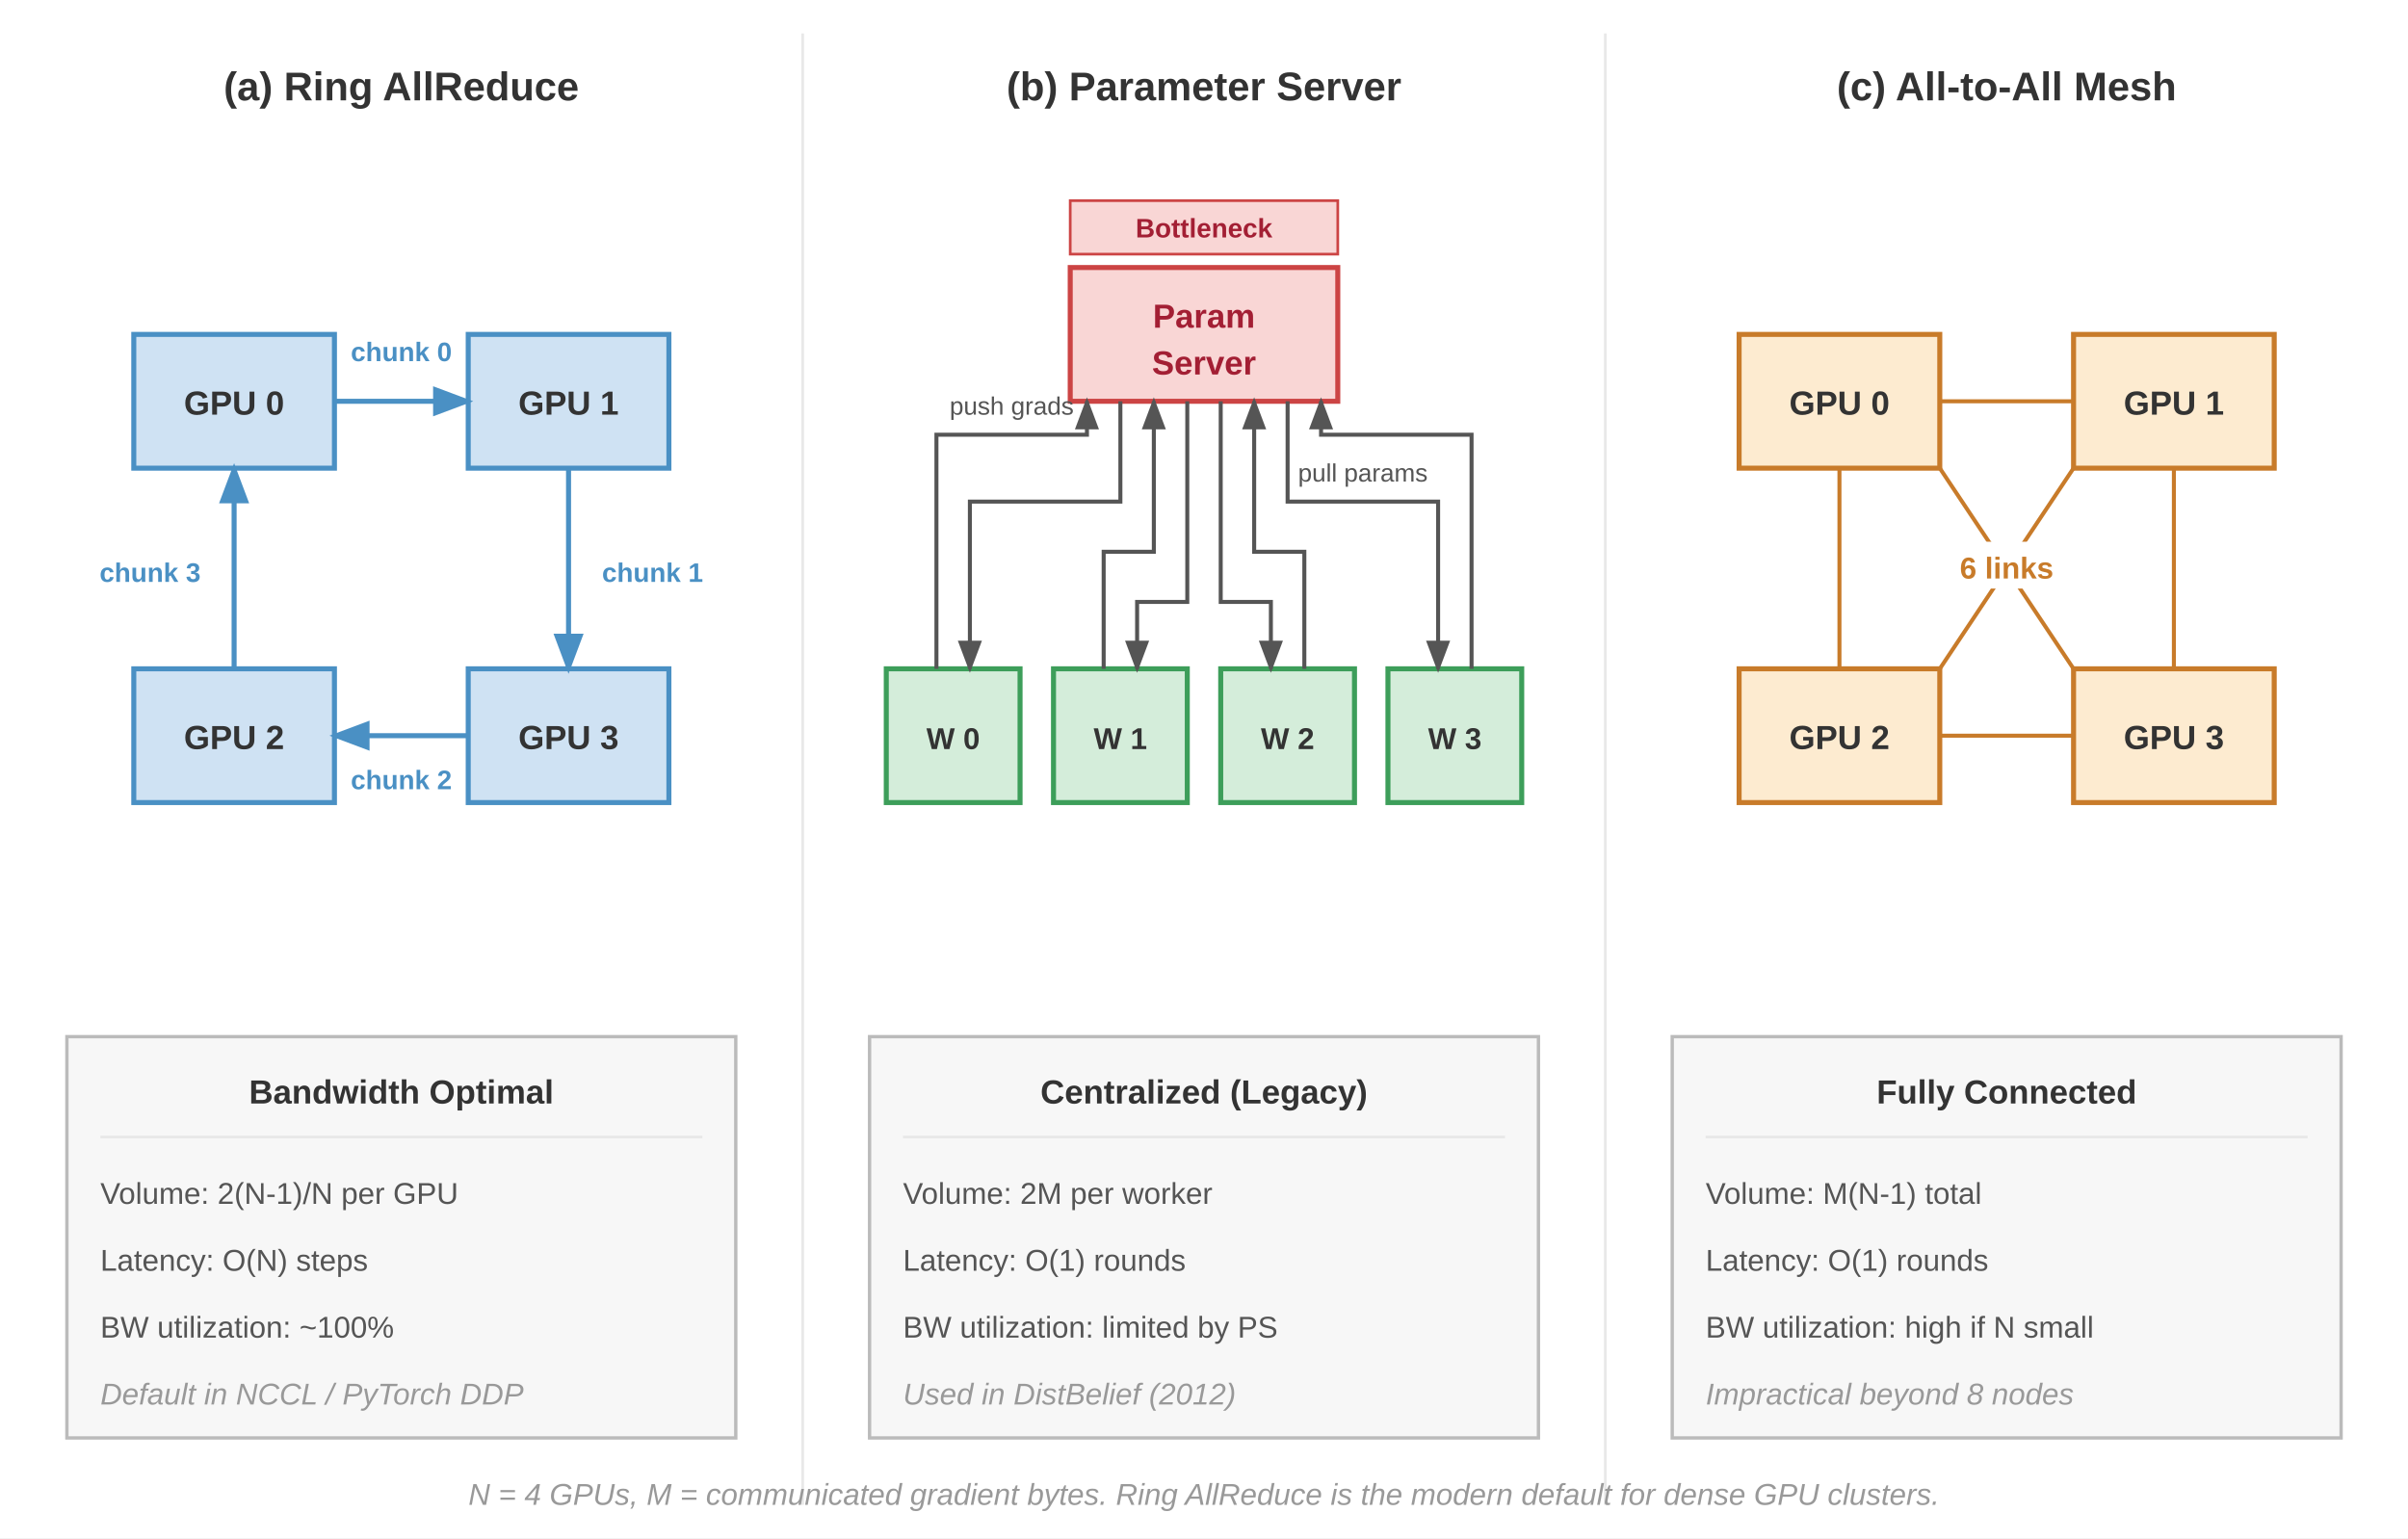
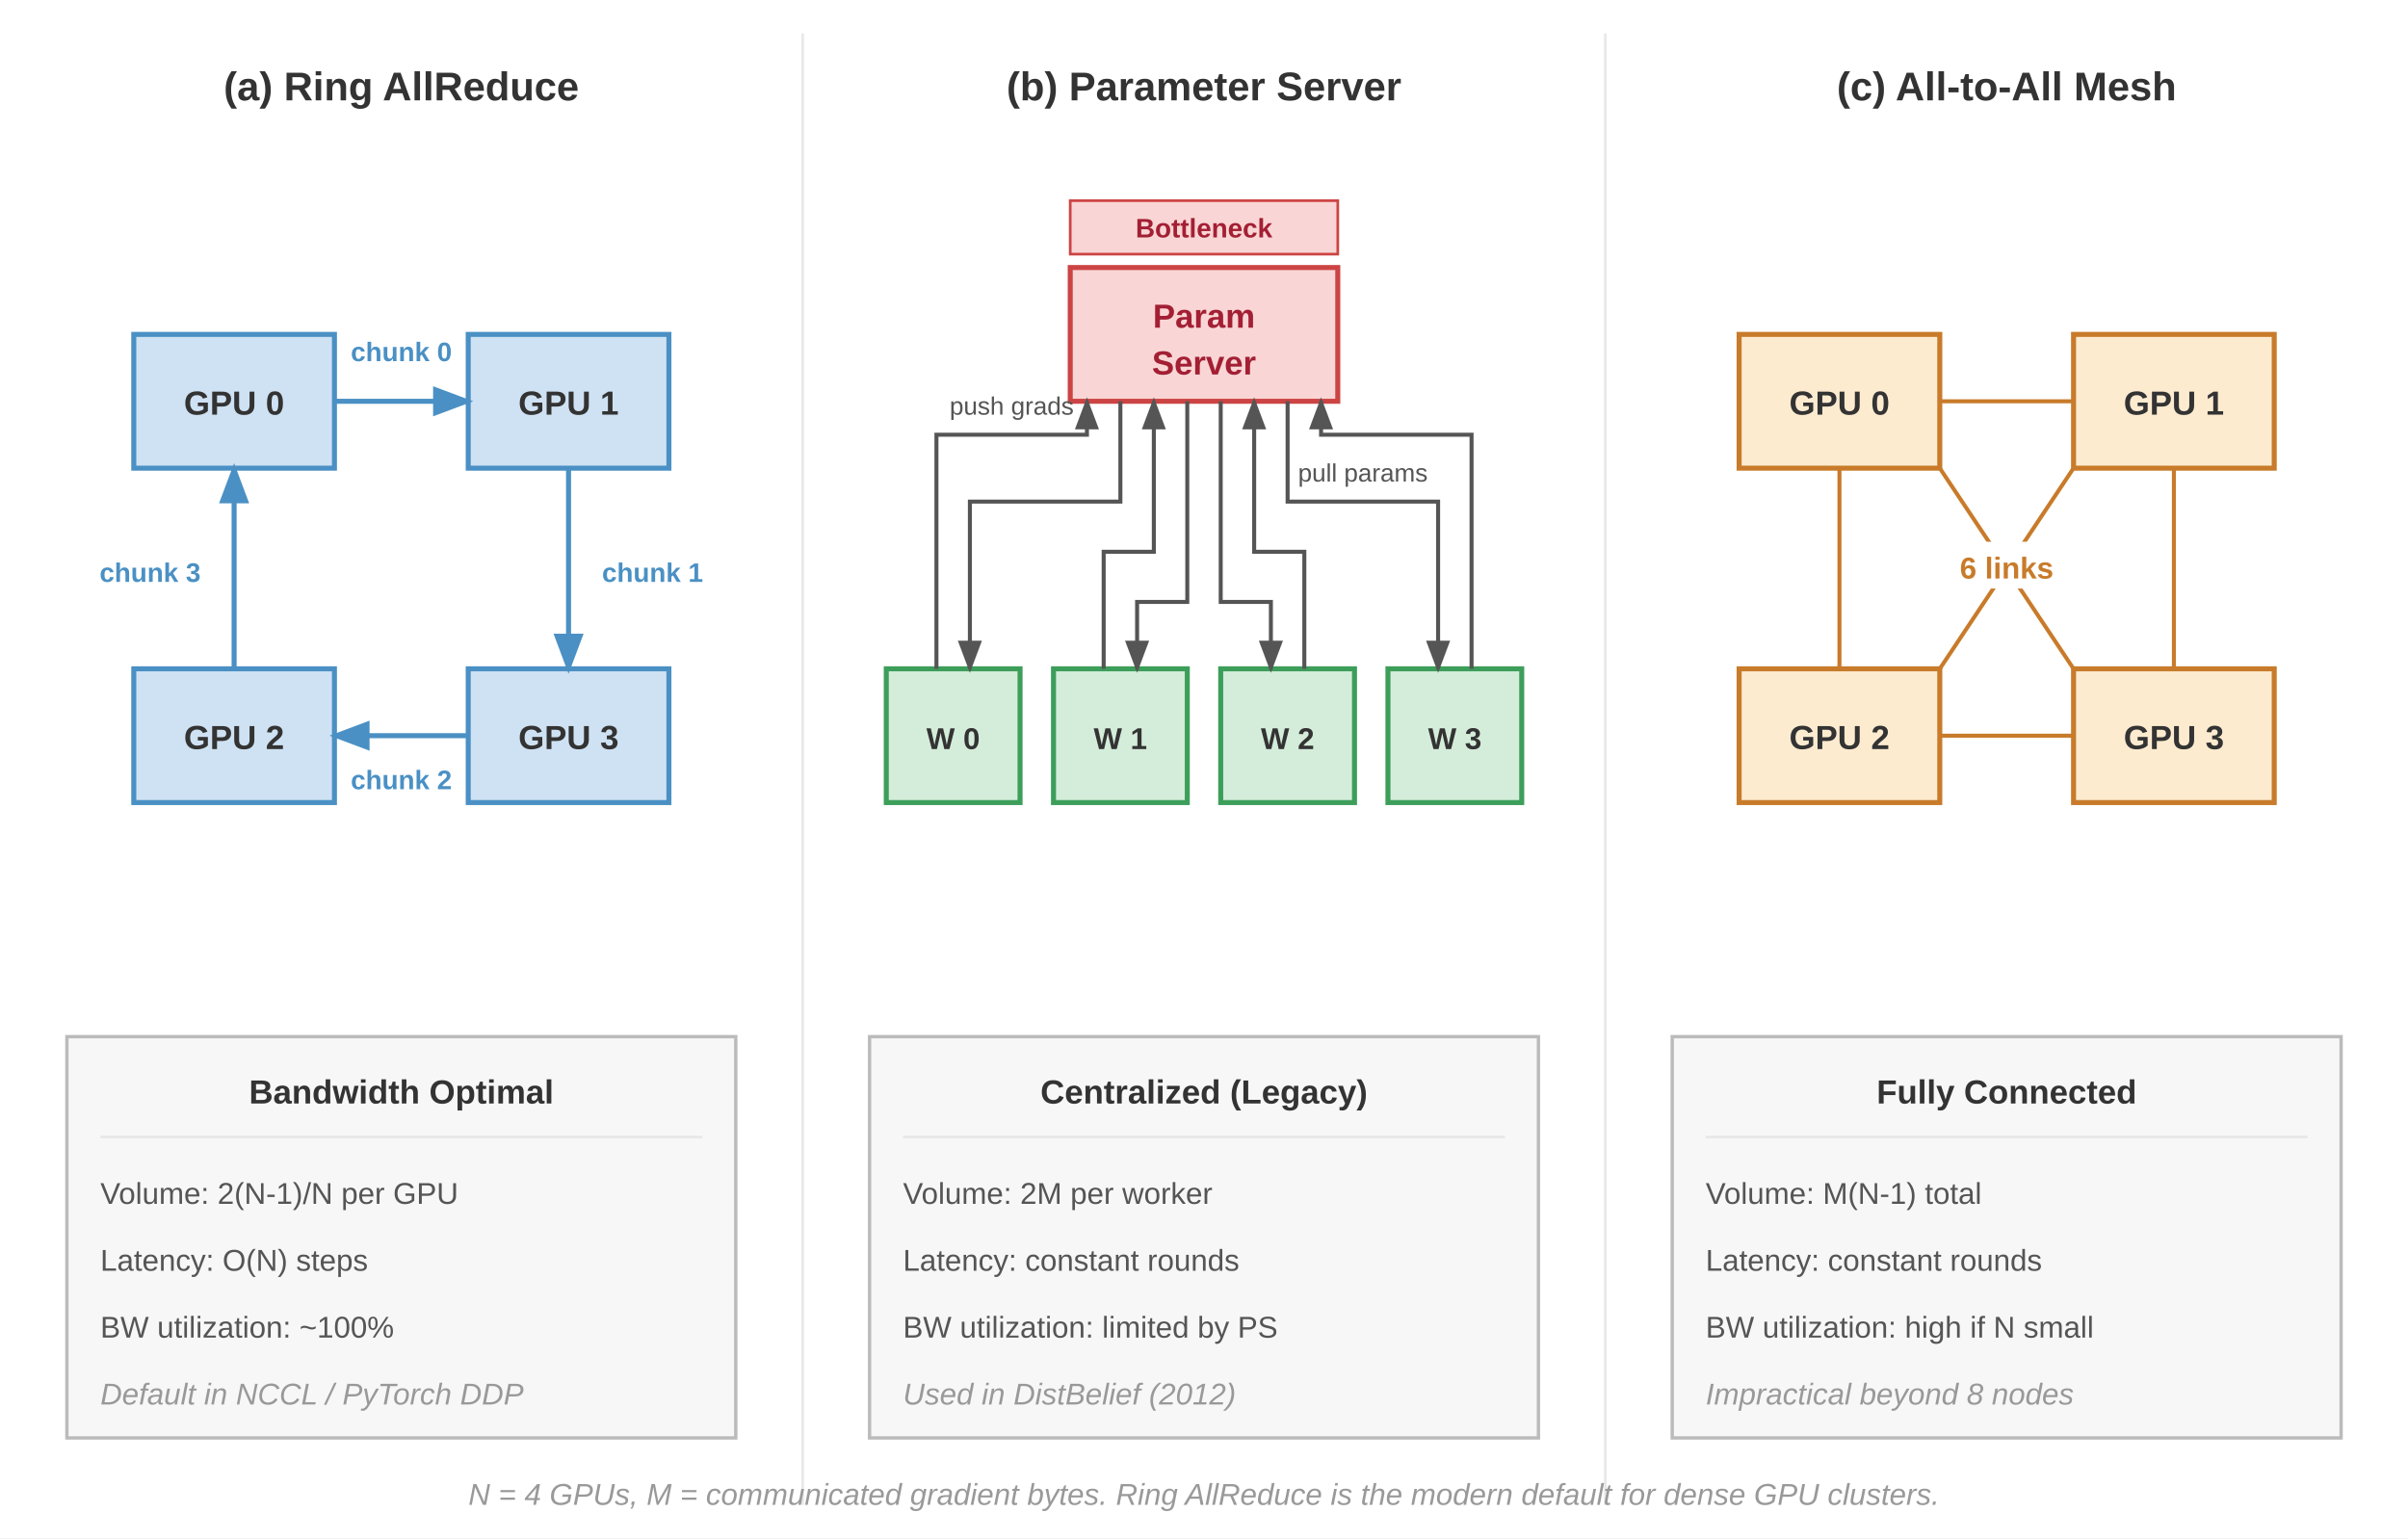
<svg xmlns="http://www.w3.org/2000/svg" font-family="Arial, Helvetica, sans-serif" viewBox="0 0 720 460">
  <defs>
    <marker id="arrow" markerWidth="8" markerHeight="6" refX="7" refY="3" orient="auto">
      <path d="M0,0 L8,3 L0,6 Z" fill="#555" />
    </marker>
    <marker id="arrow-blue" markerWidth="8" markerHeight="6" refX="7" refY="3" orient="auto">
      <path d="M0,0 L8,3 L0,6 Z" fill="#4a90c4" />
    </marker>
  </defs>
  <rect width="720" height="460" fill="#fff" />
  <line x1="240" y1="10" x2="240" y2="450" stroke="#e8e8e8" stroke-width="0.8" />
  <line x1="480" y1="10" x2="480" y2="450" stroke="#e8e8e8" stroke-width="0.8" />
  <text x="120" y="30" font-size="12" font-weight="700" fill="#333" text-anchor="middle">(a) Ring AllReduce</text>
  <rect x="40" y="100" width="60" height="40" fill="#cfe2f3" stroke="#4a90c4" stroke-width="1.5" />
  <text x="70" y="124" font-size="10" font-weight="700" fill="#333" text-anchor="middle">GPU 0</text>
  <rect x="140" y="100" width="60" height="40" fill="#cfe2f3" stroke="#4a90c4" stroke-width="1.5" />
  <text x="170" y="124" font-size="10" font-weight="700" fill="#333" text-anchor="middle">GPU 1</text>
  <rect x="140" y="200" width="60" height="40" fill="#cfe2f3" stroke="#4a90c4" stroke-width="1.5" />
  <text x="170" y="224" font-size="10" font-weight="700" fill="#333" text-anchor="middle">GPU 3</text>
  <rect x="40" y="200" width="60" height="40" fill="#cfe2f3" stroke="#4a90c4" stroke-width="1.5" />
  <text x="70" y="224" font-size="10" font-weight="700" fill="#333" text-anchor="middle">GPU 2</text>
  <line x1="100" y1="120" x2="140" y2="120" stroke="#4a90c4" stroke-width="1.5" marker-end="url(#arrow-blue)" />
  <line x1="170" y1="140" x2="170" y2="200" stroke="#4a90c4" stroke-width="1.5" marker-end="url(#arrow-blue)" />
  <line x1="140" y1="220" x2="100" y2="220" stroke="#4a90c4" stroke-width="1.5" marker-end="url(#arrow-blue)" />
  <line x1="70" y1="200" x2="70" y2="140" stroke="#4a90c4" stroke-width="1.5" marker-end="url(#arrow-blue)" />
  <text x="120" y="108" font-size="8" fill="#4a90c4" font-weight="600" text-anchor="middle">chunk 0</text>
  <text x="180" y="174" font-size="8" fill="#4a90c4" font-weight="600" text-anchor="start">chunk 1</text>
  <text x="120" y="236" font-size="8" fill="#4a90c4" font-weight="600" text-anchor="middle">chunk 2</text>
  <text x="60" y="174" font-size="8" fill="#4a90c4" font-weight="600" text-anchor="end">chunk 3</text>
  <rect x="20" y="310" width="200" height="120" fill="#f7f7f7" stroke="#bbb" stroke-width="1" />
  <text x="120" y="330" font-size="10" font-weight="700" fill="#333" text-anchor="middle">Bandwidth Optimal</text>
  <line x1="30" y1="340" x2="210" y2="340" stroke="#e8e8e8" stroke-width="0.8" />
  <text x="30" y="360" font-size="9" fill="#555">Volume: 2(N-1)/N per GPU</text>
  <text x="30" y="380" font-size="9" fill="#555">Latency: O(N) steps</text>
  <text x="30" y="400" font-size="9" fill="#555">BW utilization: ~100%</text>
  <text x="30" y="420" font-size="9" fill="#999" font-style="italic">Default in NCCL / PyTorch DDP</text>
  <text x="360" y="30" font-size="12" font-weight="700" fill="#333" text-anchor="middle">(b) Parameter Server</text>
  <rect x="320" y="60" width="80" height="16" fill="#f9d6d5" stroke="#c44" stroke-width="0.8" />
  <text x="360" y="71" font-size="8" font-weight="600" fill="#a31f34" text-anchor="middle">Bottleneck</text>
  <rect x="320" y="80" width="80" height="40" fill="#f9d6d5" stroke="#c44" stroke-width="1.5" />
  <text x="360" y="98" font-size="10" font-weight="700" fill="#a31f34" text-anchor="middle">Param</text>
  <text x="360" y="112" font-size="10" font-weight="700" fill="#a31f34" text-anchor="middle">Server</text>
  <rect x="265" y="200" width="40" height="40" fill="#d4edda" stroke="#3d9e5a" stroke-width="1.5" />
  <text x="285" y="224" font-size="9" font-weight="700" fill="#333" text-anchor="middle">W 0</text>
  <rect x="315" y="200" width="40" height="40" fill="#d4edda" stroke="#3d9e5a" stroke-width="1.5" />
  <text x="335" y="224" font-size="9" font-weight="700" fill="#333" text-anchor="middle">W 1</text>
  <rect x="365" y="200" width="40" height="40" fill="#d4edda" stroke="#3d9e5a" stroke-width="1.5" />
  <text x="385" y="224" font-size="9" font-weight="700" fill="#333" text-anchor="middle">W 2</text>
  <rect x="415" y="200" width="40" height="40" fill="#d4edda" stroke="#3d9e5a" stroke-width="1.5" />
  <text x="435" y="224" font-size="9" font-weight="700" fill="#333" text-anchor="middle">W 3</text>
  <path d="M 280,200 L 280,130 L 325,130 L 325,120" fill="none" stroke="#555" stroke-width="1.2" marker-end="url(#arrow)" />
  <path d="M 335,120 L 335,150 L 290,150 L 290,200" fill="none" stroke="#555" stroke-width="1.2" marker-end="url(#arrow)" />
  <path d="M 330,200 L 330,165 L 345,165 L 345,120" fill="none" stroke="#555" stroke-width="1.2" marker-end="url(#arrow)" />
  <path d="M 355,120 L 355,180 L 340,180 L 340,200" fill="none" stroke="#555" stroke-width="1.2" marker-end="url(#arrow)" />
  <path d="M 390,200 L 390,165 L 375,165 L 375,120" fill="none" stroke="#555" stroke-width="1.2" marker-end="url(#arrow)" />
  <path d="M 365,120 L 365,180 L 380,180 L 380,200" fill="none" stroke="#555" stroke-width="1.2" marker-end="url(#arrow)" />
  <path d="M 440,200 L 440,130 L 395,130 L 395,120" fill="none" stroke="#555" stroke-width="1.2" marker-end="url(#arrow)" />
  <path d="M 385,120 L 385,150 L 430,150 L 430,200" fill="none" stroke="#555" stroke-width="1.2" marker-end="url(#arrow)" />
  <text x="302.5" y="124" font-size="7.5" fill="#555" text-anchor="middle">push grads</text>
  <text x="407.5" y="144" font-size="7.5" fill="#555" text-anchor="middle">pull params</text>
  <rect x="260" y="310" width="200" height="120" fill="#f7f7f7" stroke="#bbb" stroke-width="1" />
  <text x="360" y="330" font-size="10" font-weight="700" fill="#333" text-anchor="middle">Centralized (Legacy)</text>
  <line x1="270" y1="340" x2="450" y2="340" stroke="#e8e8e8" stroke-width="0.8" />
  <text x="270" y="360" font-size="9" fill="#555">Volume: 2M per worker</text>
-   <text x="270" y="380" font-size="9" fill="#555">Latency: O(1) rounds</text>
+   <text x="270" y="380" font-size="9" fill="#555">Latency: constant rounds</text>
  <text x="270" y="400" font-size="9" fill="#555">BW utilization: limited by PS</text>
  <text x="270" y="420" font-size="9" fill="#999" font-style="italic">Used in DistBelief (2012)</text>
  <text x="600" y="30" font-size="12" font-weight="700" fill="#333" text-anchor="middle">(c) All-to-All Mesh</text>
  <rect x="520" y="100" width="60" height="40" fill="#fdebd0" stroke="#c87b2a" stroke-width="1.5" />
  <text x="550" y="124" font-size="10" font-weight="700" fill="#333" text-anchor="middle">GPU 0</text>
  <rect x="620" y="100" width="60" height="40" fill="#fdebd0" stroke="#c87b2a" stroke-width="1.5" />
  <text x="650" y="124" font-size="10" font-weight="700" fill="#333" text-anchor="middle">GPU 1</text>
  <rect x="520" y="200" width="60" height="40" fill="#fdebd0" stroke="#c87b2a" stroke-width="1.5" />
  <text x="550" y="224" font-size="10" font-weight="700" fill="#333" text-anchor="middle">GPU 2</text>
  <rect x="620" y="200" width="60" height="40" fill="#fdebd0" stroke="#c87b2a" stroke-width="1.5" />
  <text x="650" y="224" font-size="10" font-weight="700" fill="#333" text-anchor="middle">GPU 3</text>
  <line x1="580" y1="120" x2="620" y2="120" stroke="#c87b2a" stroke-width="1.2" />
  <line x1="580" y1="220" x2="620" y2="220" stroke="#c87b2a" stroke-width="1.2" />
  <line x1="550" y1="140" x2="550" y2="200" stroke="#c87b2a" stroke-width="1.2" />
  <line x1="650" y1="140" x2="650" y2="200" stroke="#c87b2a" stroke-width="1.2" />
  <line x1="580" y1="140" x2="620" y2="200" stroke="#c87b2a" stroke-width="1.2" />
  <line x1="620" y1="140" x2="580" y2="200" stroke="#c87b2a" stroke-width="1.2" />
  <rect x="580" y="162" width="40" height="14" fill="#fff" />
  <text x="600" y="173" font-size="9" fill="#c87b2a" font-weight="600" text-anchor="middle">6 links</text>
  <rect x="500" y="310" width="200" height="120" fill="#f7f7f7" stroke="#bbb" stroke-width="1" />
  <text x="600" y="330" font-size="10" font-weight="700" fill="#333" text-anchor="middle">Fully Connected</text>
  <line x1="510" y1="340" x2="690" y2="340" stroke="#e8e8e8" stroke-width="0.8" />
  <text x="510" y="360" font-size="9" fill="#555">Volume: M(N-1) total</text>
-   <text x="510" y="380" font-size="9" fill="#555">Latency: O(1) rounds</text>
+   <text x="510" y="380" font-size="9" fill="#555">Latency: constant rounds</text>
  <text x="510" y="400" font-size="9" fill="#555">BW utilization: high if N small</text>
  <text x="510" y="420" font-size="9" fill="#999" font-style="italic">Impractical beyond 8 nodes</text>
  <text x="360" y="450" font-size="9" fill="#999" font-style="italic" text-anchor="middle">N = 4 GPUs, M = communicated gradient bytes. Ring AllReduce is the modern default for dense GPU clusters.</text>
</svg>
